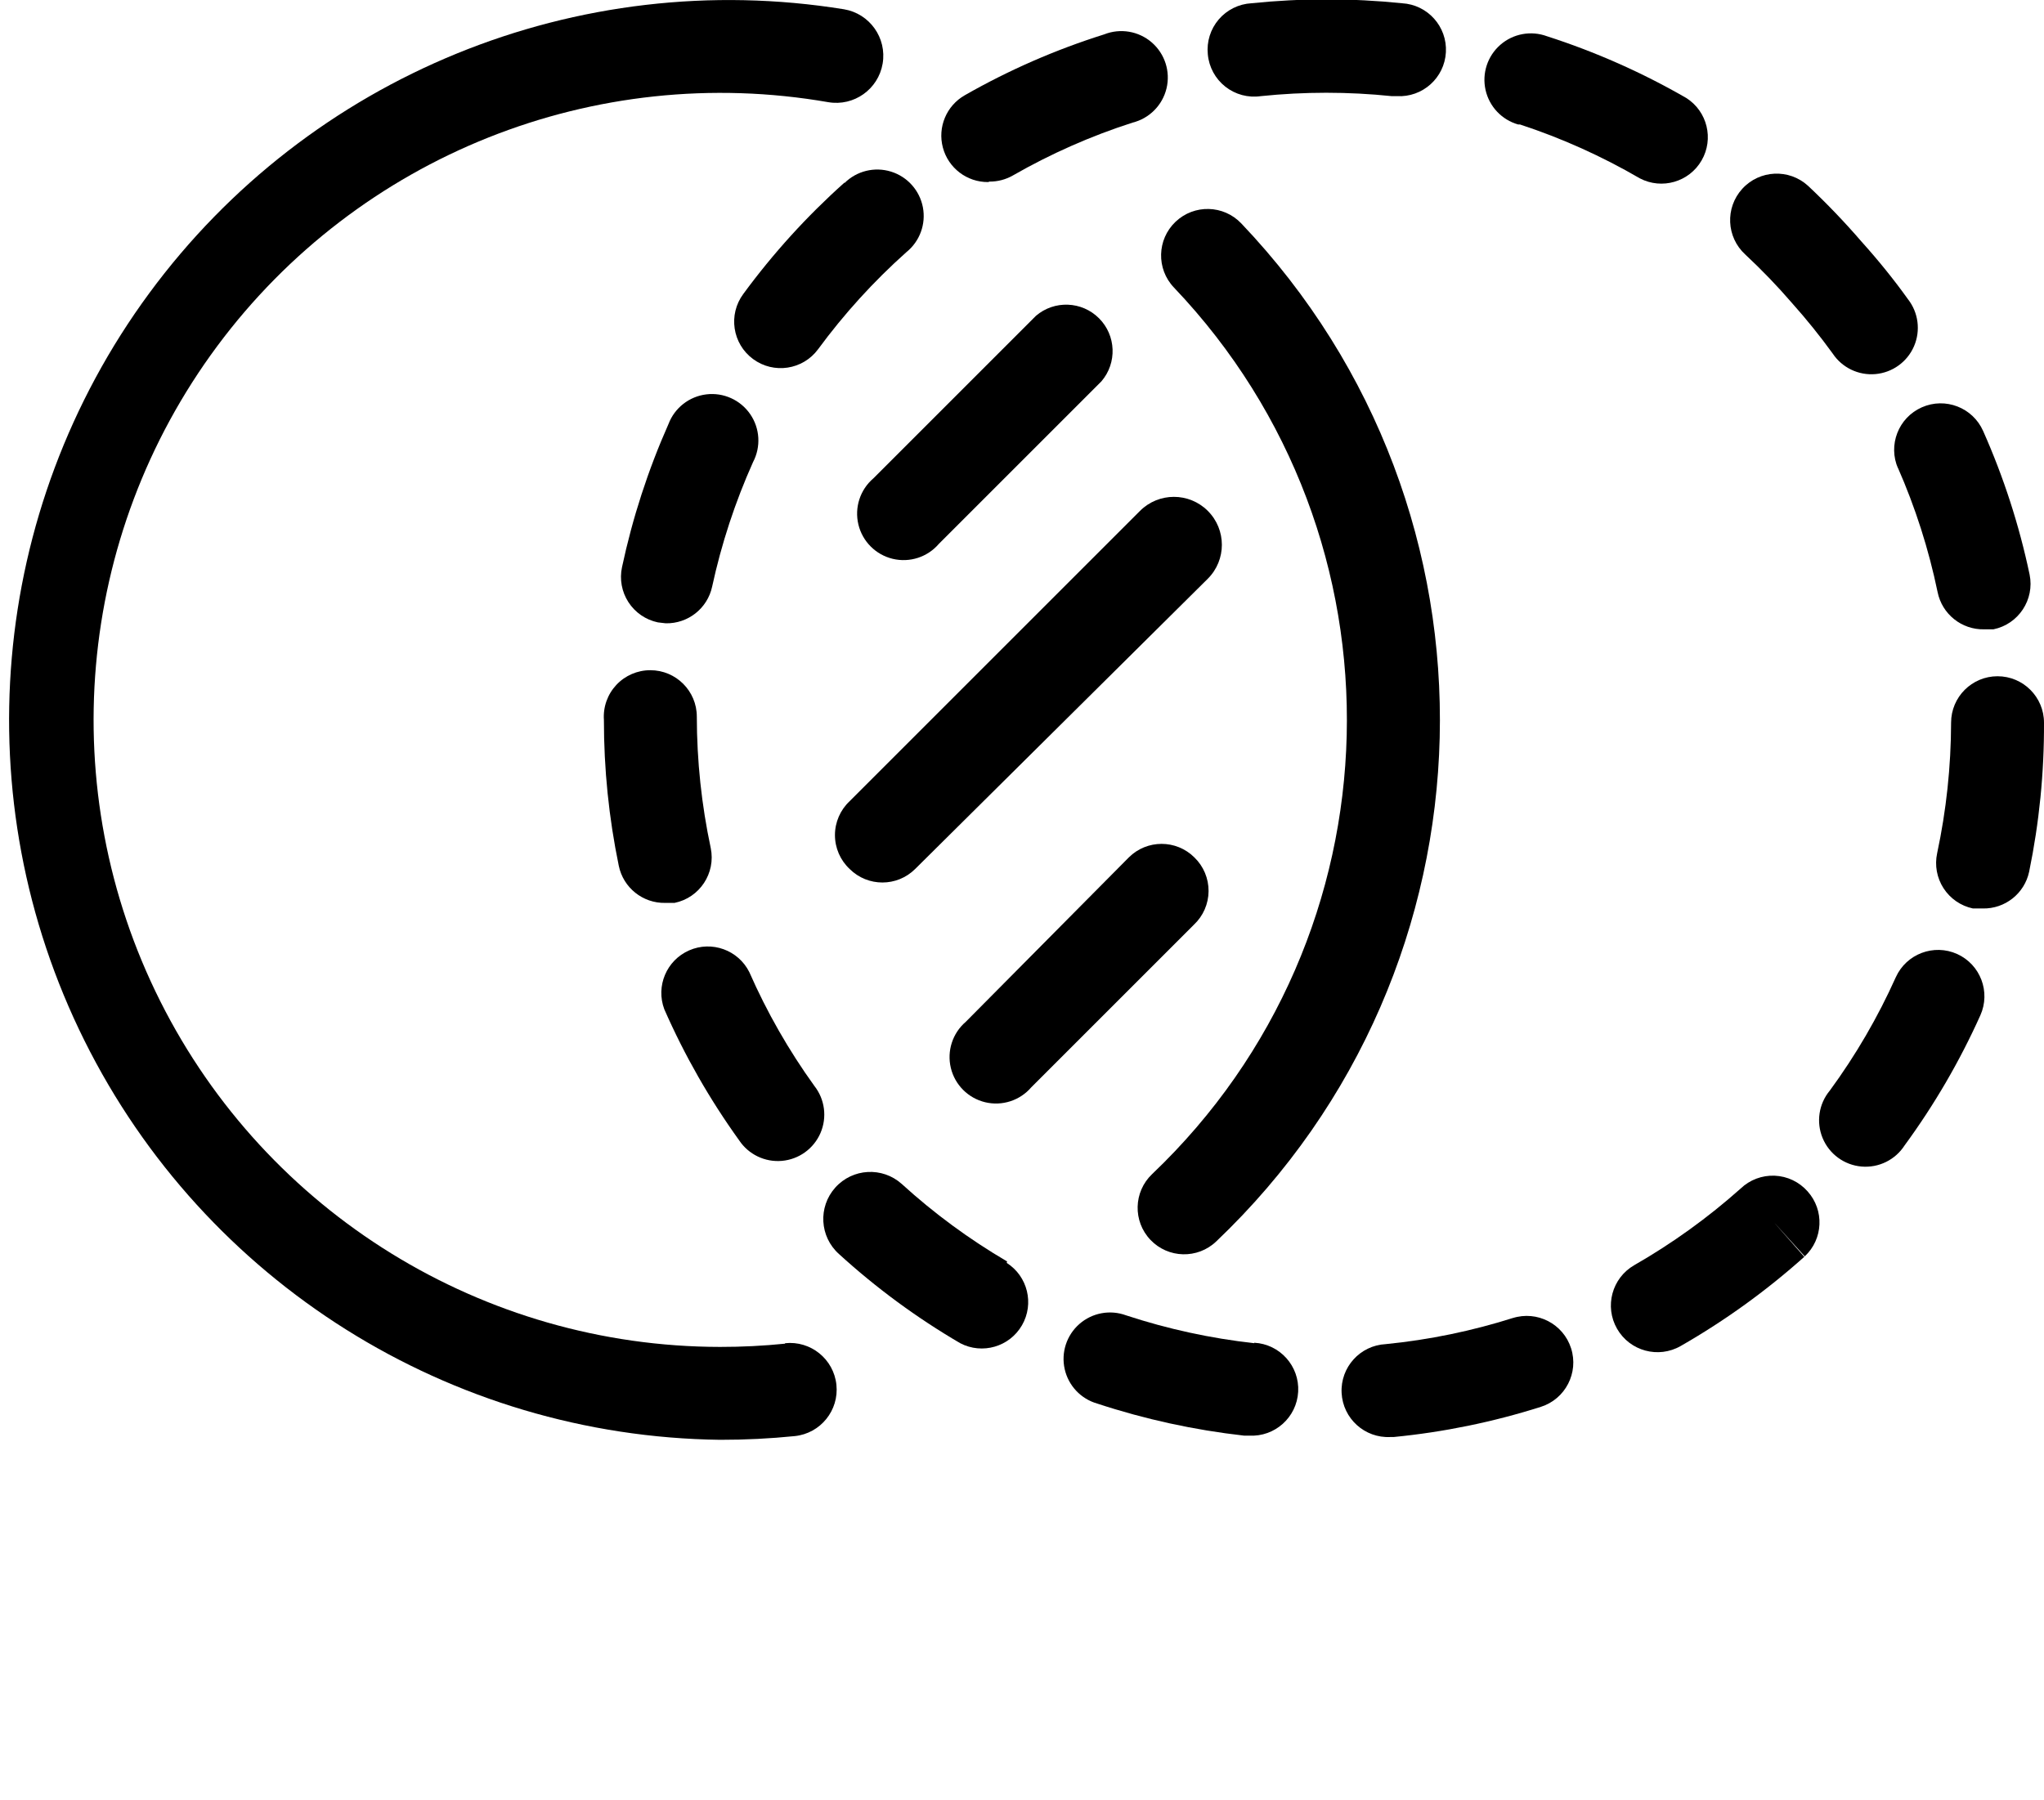
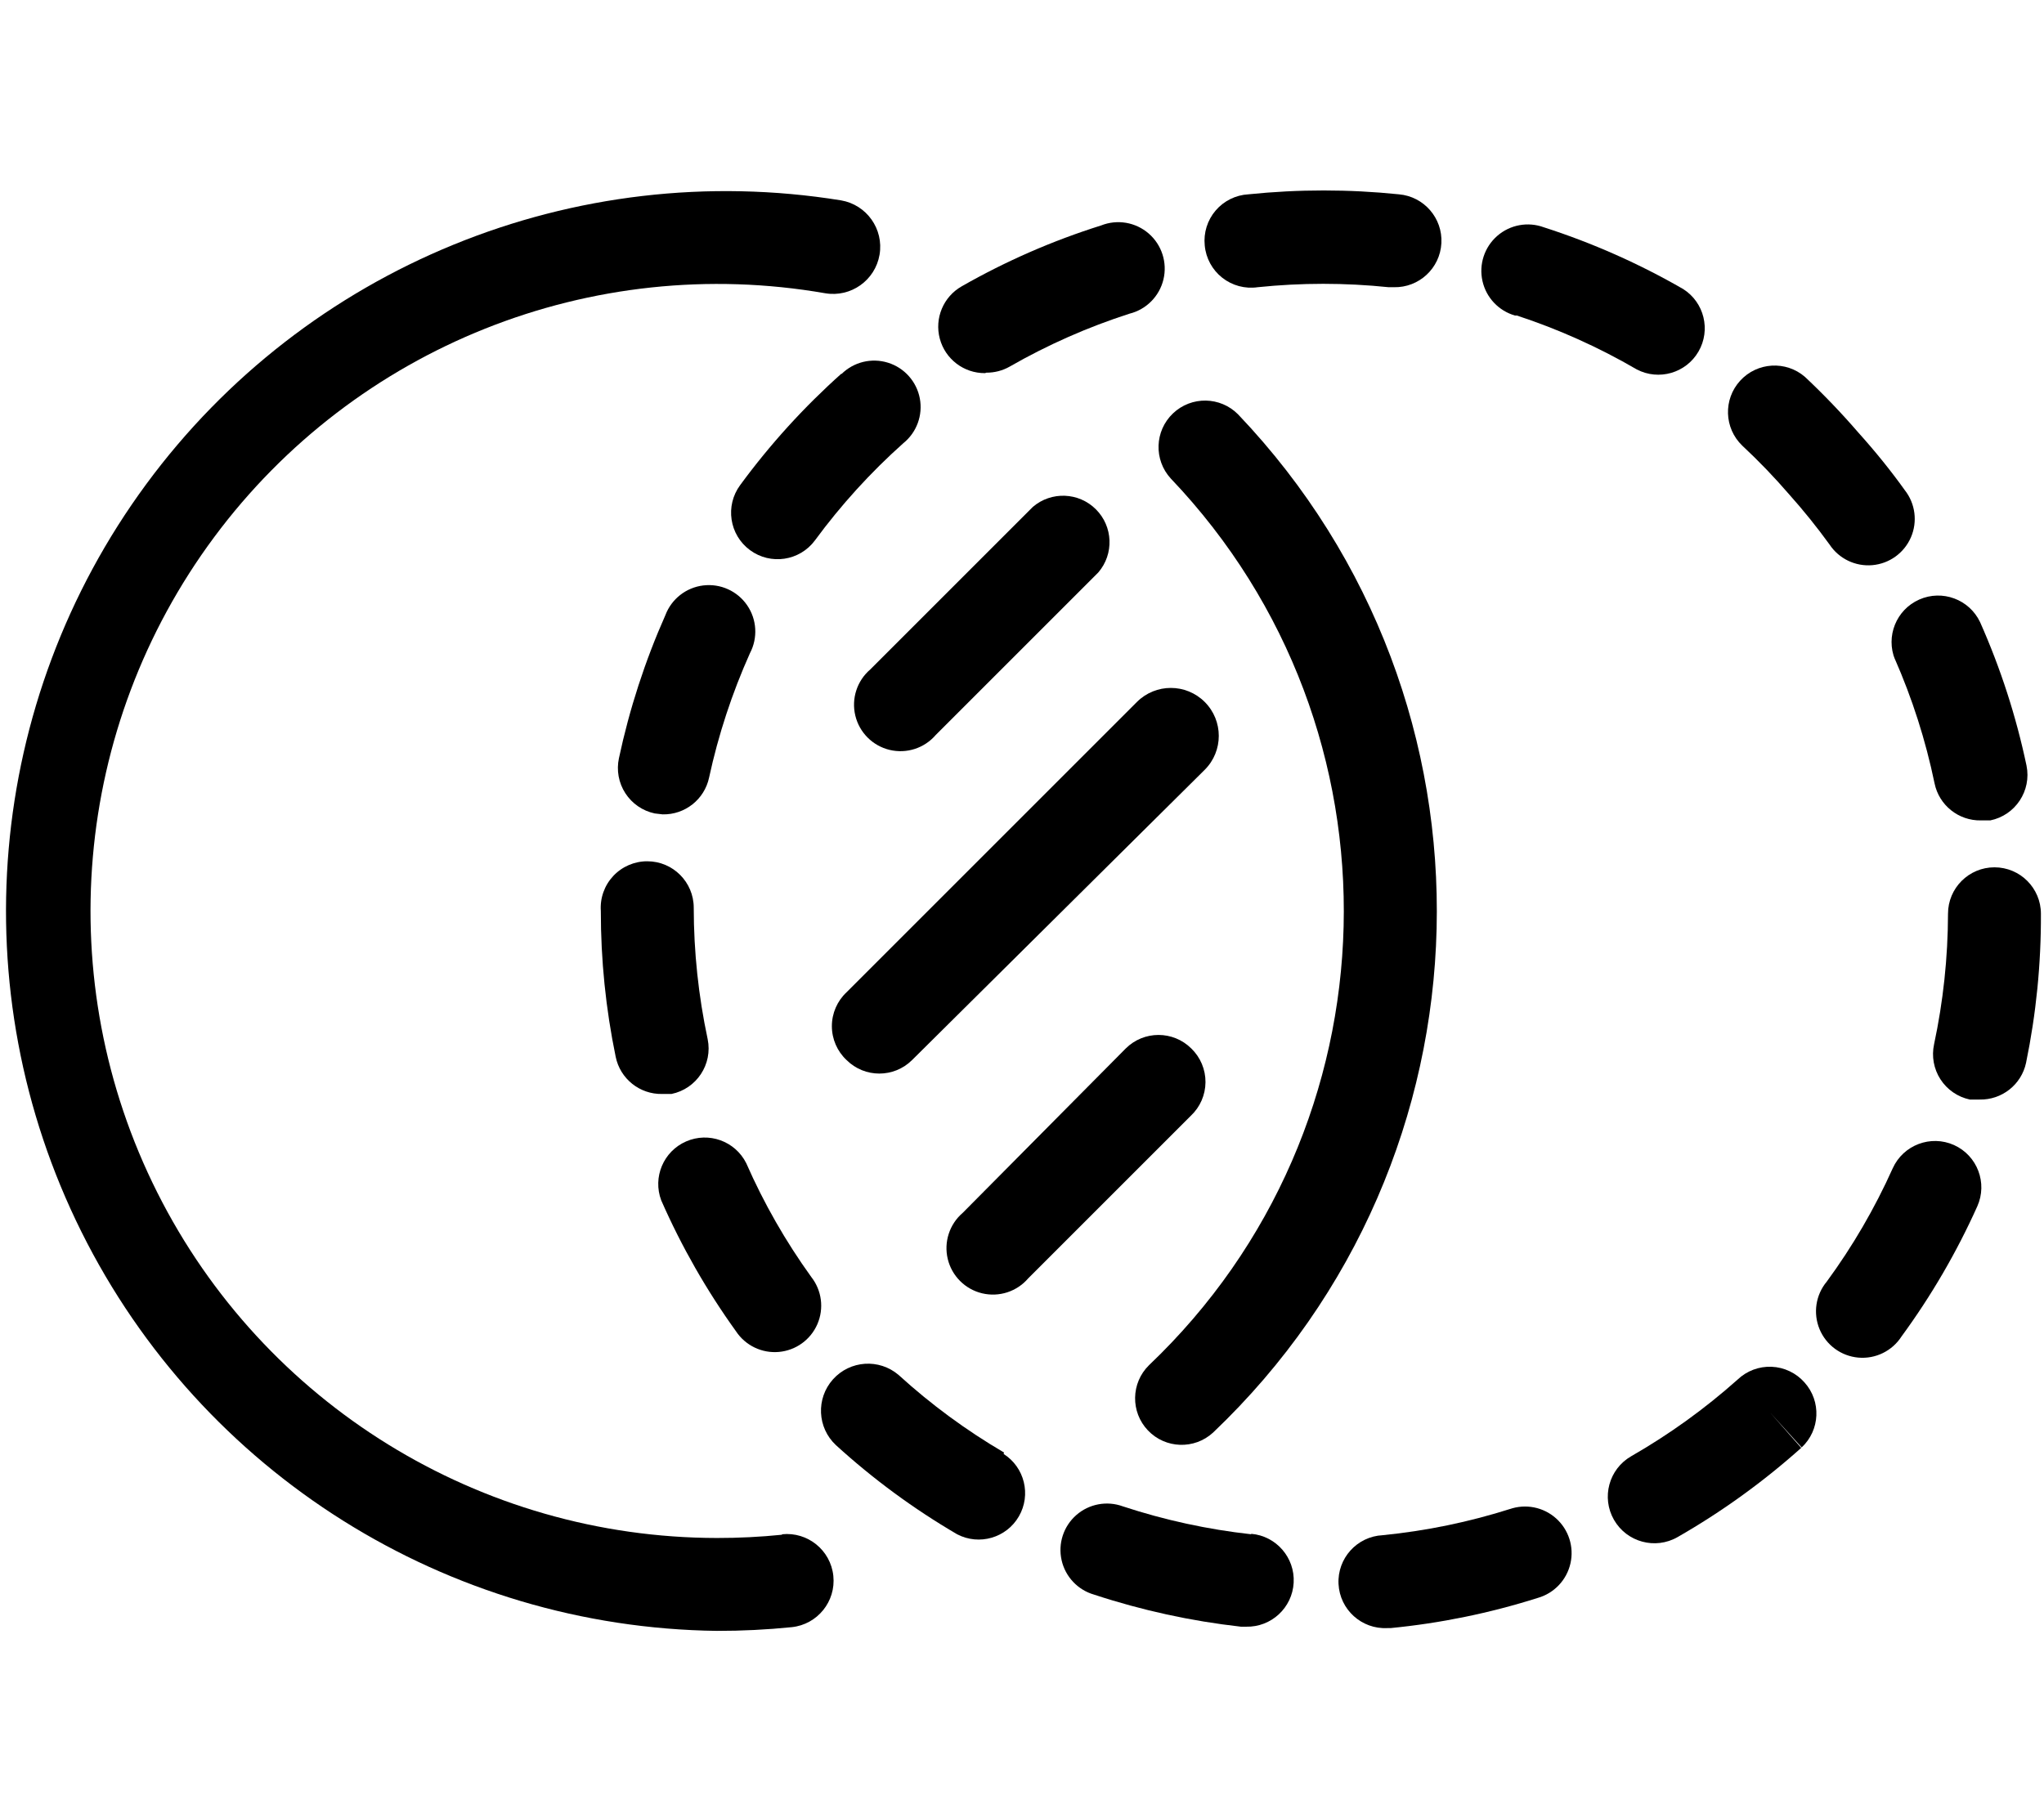
- <svg xmlns="http://www.w3.org/2000/svg" viewBox="0 0 44 38.75" x="0px" y="0px">
-   <g data-name="Слой 2">
-     <g data-name="Your Icon">
-       <path d="M18.18,3.93A15.53,15.53,0,0,0,16,6.33a1,1,0,0,0,1.61,1.19,13.58,13.58,0,0,1,1.9-2.09,1,1,0,1,0-1.33-1.49Z" />
-       <path d="M21.3,3.91a1,1,0,0,0,.5-.13,13.46,13.46,0,0,1,2.58-1.14,1,1,0,1,0-.61-1.9,15.31,15.31,0,0,0-3,1.31,1,1,0,0,0,.5,1.87Z" />
-       <path d="M13,15.5a15.45,15.45,0,0,0,.32,3.14,1,1,0,0,0,1,.8l.2,0a1,1,0,0,0,.78-1.18A13.63,13.63,0,0,1,15,15.43a1,1,0,0,0-1-1h0A1,1,0,0,0,13,15.5Z" />
-       <path d="M14.33,13.42a1,1,0,0,0,1-.79,13.57,13.57,0,0,1,.88-2.68,1,1,0,1,0-1.82-.82,15.62,15.62,0,0,0-1,3.08,1,1,0,0,0,.77,1.19Z" />
-       <path d="M40.85,10.06a13.44,13.44,0,0,1,.86,2.69,1,1,0,0,0,1,.8l.2,0a1,1,0,0,0,.78-1.18,15.43,15.43,0,0,0-1-3.09,1,1,0,0,0-1.83.81Z" />
-       <path d="M27.14,2.07a13.65,13.65,0,0,1,2.82,0h.11a1,1,0,0,0,.11-2,15.81,15.81,0,0,0-3.24,0A1,1,0,0,0,26,1.17,1,1,0,0,0,27.14,2.07Z" />
-       <path d="M38.58,6.53a13.61,13.61,0,0,1,.87,1.08,1,1,0,1,0,1.62-1.17c-.3-.42-.64-.84-1-1.24A15.91,15.91,0,0,0,38.92,4a1,1,0,0,0-1.35,1.48A13.37,13.37,0,0,1,38.58,6.53Z" />
-       <path d="M32.72,2.68A13.49,13.49,0,0,1,35.3,3.84a1,1,0,0,0,1-1.73,15.49,15.49,0,0,0-3-1.33,1,1,0,1,0-.62,1.9Z" />
-       <path d="M21.68,27.16a13.48,13.48,0,0,1-2.27-1.67A1,1,0,0,0,18.06,27a15.39,15.39,0,0,0,2.61,1.92,1,1,0,0,0,1-1.73Z" />
-       <path d="M42.13,20.54a1,1,0,0,0-1.32.5,13.4,13.4,0,0,1-1.42,2.44A1,1,0,1,0,41,24.66a15.45,15.45,0,0,0,1.63-2.8A1,1,0,0,0,42.13,20.54Z" />
-       <path d="M27,28.92a13.65,13.65,0,0,1-2.76-.6,1,1,0,1,0-.62,1.9,15.69,15.69,0,0,0,3.16.69h.11a1,1,0,0,0,.11-2Z" />
-       <path d="M37.47,25.59a13.62,13.62,0,0,1-2.29,1.65,1,1,0,1,0,1,1.74,15.68,15.68,0,0,0,2.66-1.92l-.66-.75.67.74a1,1,0,0,0,.06-1.4A1,1,0,0,0,37.47,25.59Z" />
-       <path d="M43,14.56h0a1,1,0,0,0-1,1,13.62,13.62,0,0,1-.3,2.81,1,1,0,0,0,.77,1.19l.21,0a1,1,0,0,0,1-.79A15.58,15.58,0,0,0,44,15.56,1,1,0,0,0,43,14.56Z" />
-       <path d="M32.59,28.37a13.47,13.47,0,0,1-2.76.57,1,1,0,0,0,.1,2H30a15.43,15.43,0,0,0,3.17-.65,1,1,0,1,0-.61-1.91Z" />
-       <path d="M15.91,24.55a1,1,0,1,0,1.62-1.17,13.4,13.4,0,0,1-1.4-2.45,1,1,0,0,0-1.83.8A15.48,15.48,0,0,0,15.91,24.55Z" />
-       <path d="M16.9,28.93a13.71,13.71,0,0,1-1.4.07A13.5,13.5,0,1,1,17.83,2.2a1,1,0,0,0,.34-2A15.5,15.5,0,1,0,15.5,31a15.77,15.77,0,0,0,1.61-.08,1,1,0,1,0-.21-2Z" />
-       <path d="M25.27,6.19a13.5,13.5,0,0,1-.47,19.09,1,1,0,0,0,1.38,1.45,15.5,15.5,0,0,0,.54-21.92,1,1,0,0,0-1.45,1.38Z" />
-       <path d="M20.21,11.71l3.5-3.5a1,1,0,0,0-1.41-1.41l-3.5,3.5a1,1,0,1,0,1.41,1.41Z" />
-       <path d="M25.71,18.46a1,1,0,0,0-1.41,0L20.79,22a1,1,0,1,0,1.41,1.41l3.5-3.5A1,1,0,0,0,25.71,18.46Z" />
-       <path d="M18.29,18.71a1,1,0,0,0,1.41,0L26,12.46A1,1,0,0,0,24.54,11l-6.25,6.25A1,1,0,0,0,18.29,18.71Z" />
+ <svg xmlns="http://www.w3.org/2000/svg" viewBox="0 0 44 38.75" x="0px" y="0px" version="1.1" id="svg3821">
+   <defs id="defs3825" />
+   <g data-name="Слой 2" id="g3815" transform="translate(-0.06635274,4.11387)">
+     <g data-name="Your Icon" id="g3813">
+       <path d="M 18.18,3.93 A 15.53,15.53 0 0 0 16,6.33 1.001,1.001 0 0 0 17.61,7.52 13.58,13.58 0 0 1 19.51,5.43 1,1 0 1 0 18.18,3.94 Z" id="path3773" />
+       <path d="m 21.3,3.91 a 1,1 0 0 0 0.5,-0.13 13.46,13.46 0 0 1 2.58,-1.14 1,1 0 1 0 -0.61,-1.9 15.31,15.31 0 0 0 -3,1.31 1,1 0 0 0 0.5,1.87 z" id="path3775" />
+       <path d="m 13,15.5 a 15.45,15.45 0 0 0 0.32,3.14 1,1 0 0 0 1,0.8 h 0.2 a 1,1 0 0 0 0.78,-1.18 13.63,13.63 0 0 1 -0.3,-2.83 1,1 0 0 0 -1,-1 v 0 a 1,1 0 0 0 -1,1.07 z" id="path3777" />
+       <path d="m 14.33,13.42 a 1,1 0 0 0 1,-0.79 13.57,13.57 0 0 1 0.88,-2.68 1,1 0 1 0 -1.82,-0.82 15.62,15.62 0 0 0 -1,3.08 1,1 0 0 0 0.77,1.19 z" id="path3779" />
+       <path d="m 40.85,10.06 a 13.44,13.44 0 0 1 0.86,2.69 1,1 0 0 0 1,0.8 h 0.2 a 1,1 0 0 0 0.78,-1.18 15.43,15.43 0 0 0 -1,-3.09 1.001,1.001 0 0 0 -1.83,0.81 z" id="path3781" />
+       <path d="m 27.14,2.07 a 13.65,13.65 0 0 1 2.82,0 h 0.11 a 1.002,1.002 0 0 0 0.11,-2 15.81,15.81 0 0 0 -3.24,0 1,1 0 0 0 -0.94,1.1 1,1 0 0 0 1.14,0.9 z" id="path3783" />
+       <path d="m 38.58,6.53 a 13.61,13.61 0 0 1 0.87,1.08 1,1 0 1 0 1.62,-1.17 C 40.77,6.02 40.43,5.6 40.07,5.2 A 15.91,15.91 0 0 0 38.92,4 1.002,1.002 0 0 0 37.57,5.48 13.37,13.37 0 0 1 38.58,6.53 Z" id="path3785" />
+       <path d="m 32.72,2.68 a 13.49,13.49 0 0 1 2.58,1.16 1,1 0 0 0 1,-1.73 15.49,15.49 0 0 0 -3,-1.33 1,1 0 1 0 -0.62,1.9 z" id="path3787" />
+       <path d="m 21.68,27.16 a 13.48,13.48 0 0 1 -2.27,-1.67 1.013,1.013 0 0 0 -1.35,1.51 15.39,15.39 0 0 0 2.61,1.92 1,1 0 0 0 1,-1.73 z" id="path3789" />
+       <path d="m 42.13,20.54 a 1,1 0 0 0 -1.32,0.5 13.4,13.4 0 0 1 -1.42,2.44 1,1 0 1 0 1.61,1.18 15.45,15.45 0 0 0 1.63,-2.8 1,1 0 0 0 -0.5,-1.32 z" id="path3791" />
+       <path d="m 27,28.92 a 13.65,13.65 0 0 1 -2.76,-0.6 1,1 0 1 0 -0.62,1.9 15.69,15.69 0 0 0 3.16,0.69 h 0.11 a 1.002,1.002 0 0 0 0.11,-2 z" id="path3793" />
+       <path d="m 37.47,25.59 a 13.62,13.62 0 0 1 -2.29,1.65 1.003,1.003 0 1 0 1,1.74 15.68,15.68 0 0 0 2.66,-1.92 l -0.66,-0.75 0.67,0.74 a 1,1 0 0 0 0.06,-1.4 1,1 0 0 0 -1.44,-0.06 z" id="path3795" />
+       <path d="m 43,14.56 v 0 a 1,1 0 0 0 -1,1 13.62,13.62 0 0 1 -0.3,2.81 1,1 0 0 0 0.77,1.19 h 0.21 a 1,1 0 0 0 1,-0.79 15.58,15.58 0 0 0 0.32,-3.21 1,1 0 0 0 -1,-1 z" id="path3797" />
+       <path d="m 32.59,28.37 a 13.47,13.47 0 0 1 -2.76,0.57 1.001,1.001 0 0 0 0.1,2 H 30 a 15.43,15.43 0 0 0 3.17,-0.65 1.003,1.003 0 1 0 -0.61,-1.91 z" id="path3799" />
+       <path d="m 15.91,24.55 a 1,1 0 1 0 1.62,-1.17 13.4,13.4 0 0 1 -1.4,-2.45 1,1 0 0 0 -1.83,0.8 15.48,15.48 0 0 0 1.61,2.82 z" id="path3801" />
+       <path d="M 16.9,28.93 A 13.71,13.71 0 0 1 15.5,29 13.5,13.5 0 1 1 17.83,2.2 1.014,1.014 0 0 0 18.17,0.2 15.5,15.5 0 1 0 15.5,31 a 15.77,15.77 0 0 0 1.61,-0.08 1.005,1.005 0 1 0 -0.21,-2 z" id="path3803" />
+       <path d="M 25.27,6.19 A 13.5,13.5 0 0 1 24.8,25.28 1.001,1.001 0 0 0 26.18,26.73 15.5,15.5 0 0 0 26.72,4.81 1.001,1.001 0 0 0 25.27,6.19 Z" id="path3805" />
+       <path d="m 20.21,11.71 3.5,-3.5 A 1,1 0 0 0 22.3,6.8 l -3.5,3.5 a 1,1 0 1 0 1.41,1.41 z" id="path3807" />
+       <path d="m 25.71,18.46 a 1,1 0 0 0 -1.41,0 L 20.79,22 a 1,1 0 1 0 1.41,1.41 l 3.5,-3.5 a 1,1 0 0 0 0.01,-1.45 z" id="path3809" />
+       <path d="m 18.29,18.71 a 1,1 0 0 0 1.41,0 L 26,12.46 A 1.032,1.032 0 0 0 24.54,11 l -6.25,6.25 a 1,1 0 0 0 0,1.46 z" id="path3811" />
    </g>
  </g>
-   <text x="0" y="46" fill="#000000" font-size="5px" font-weight="bold" font-family="'Helvetica Neue', Helvetica, Arial-Unicode, Arial, Sans-serif">Created by Makarenko Andrey</text>
-   <text x="0" y="51" fill="#000000" font-size="5px" font-weight="bold" font-family="'Helvetica Neue', Helvetica, Arial-Unicode, Arial, Sans-serif">from the Noun Project</text>
</svg>
